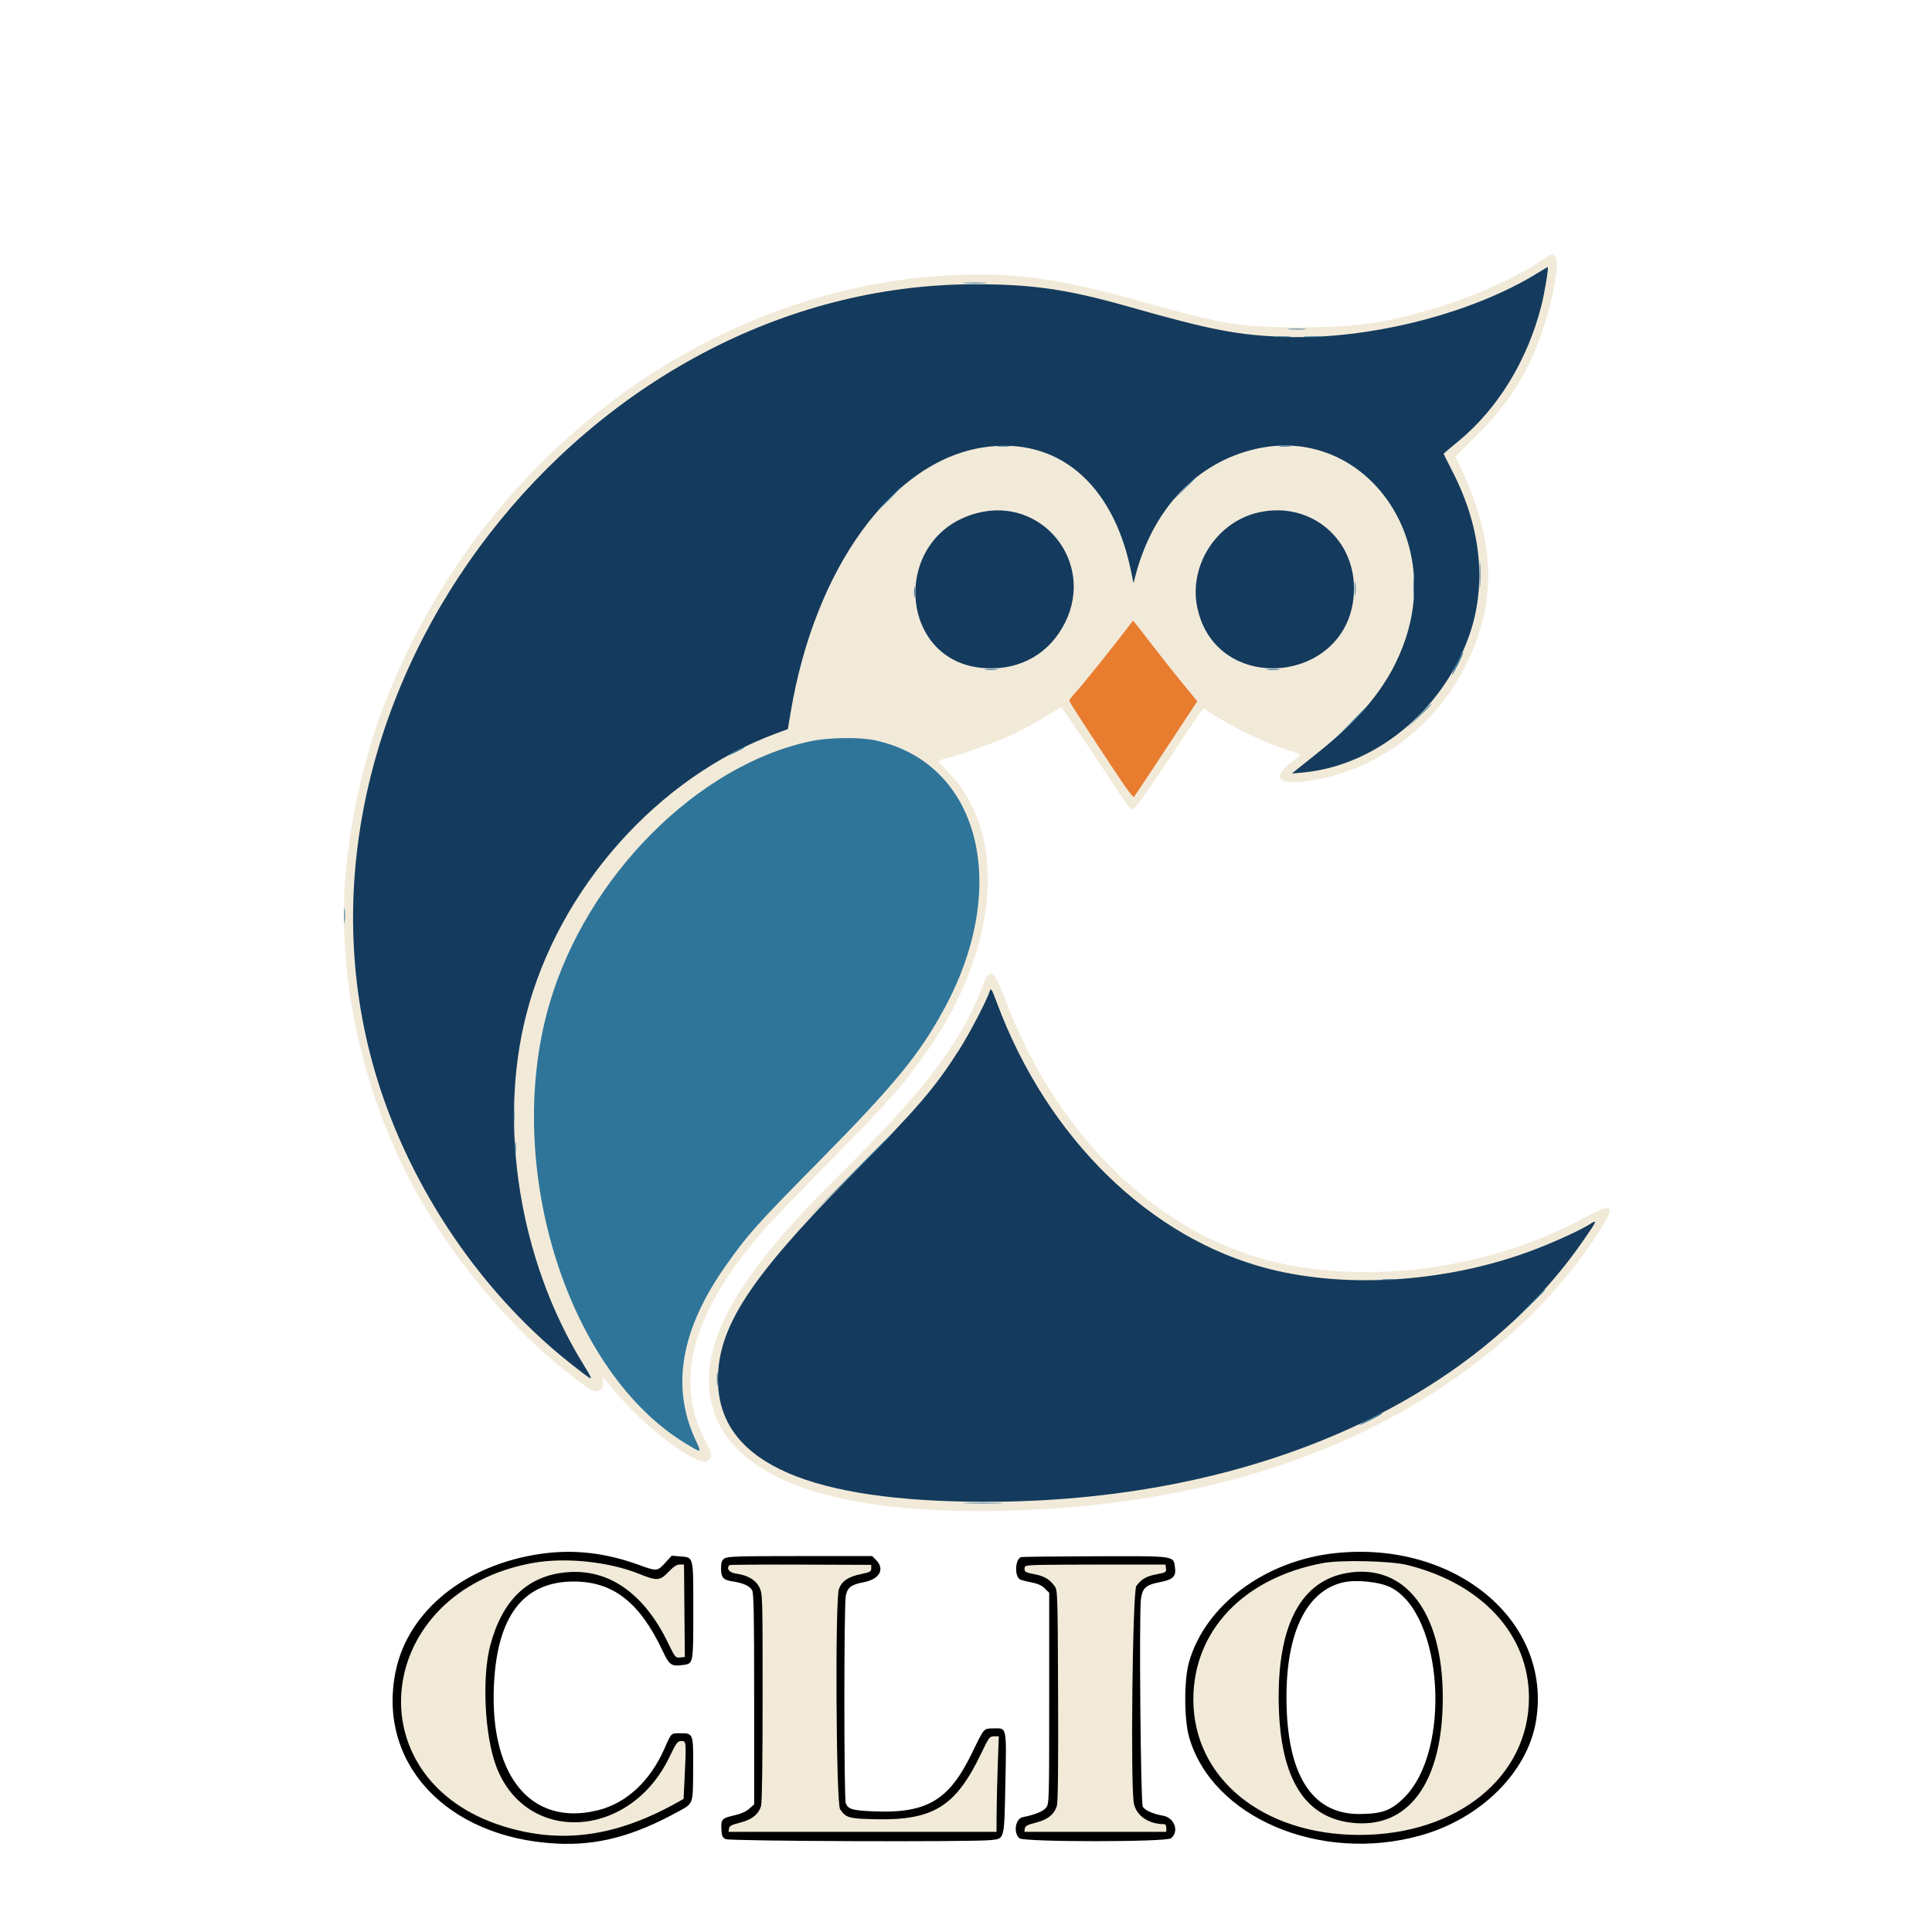
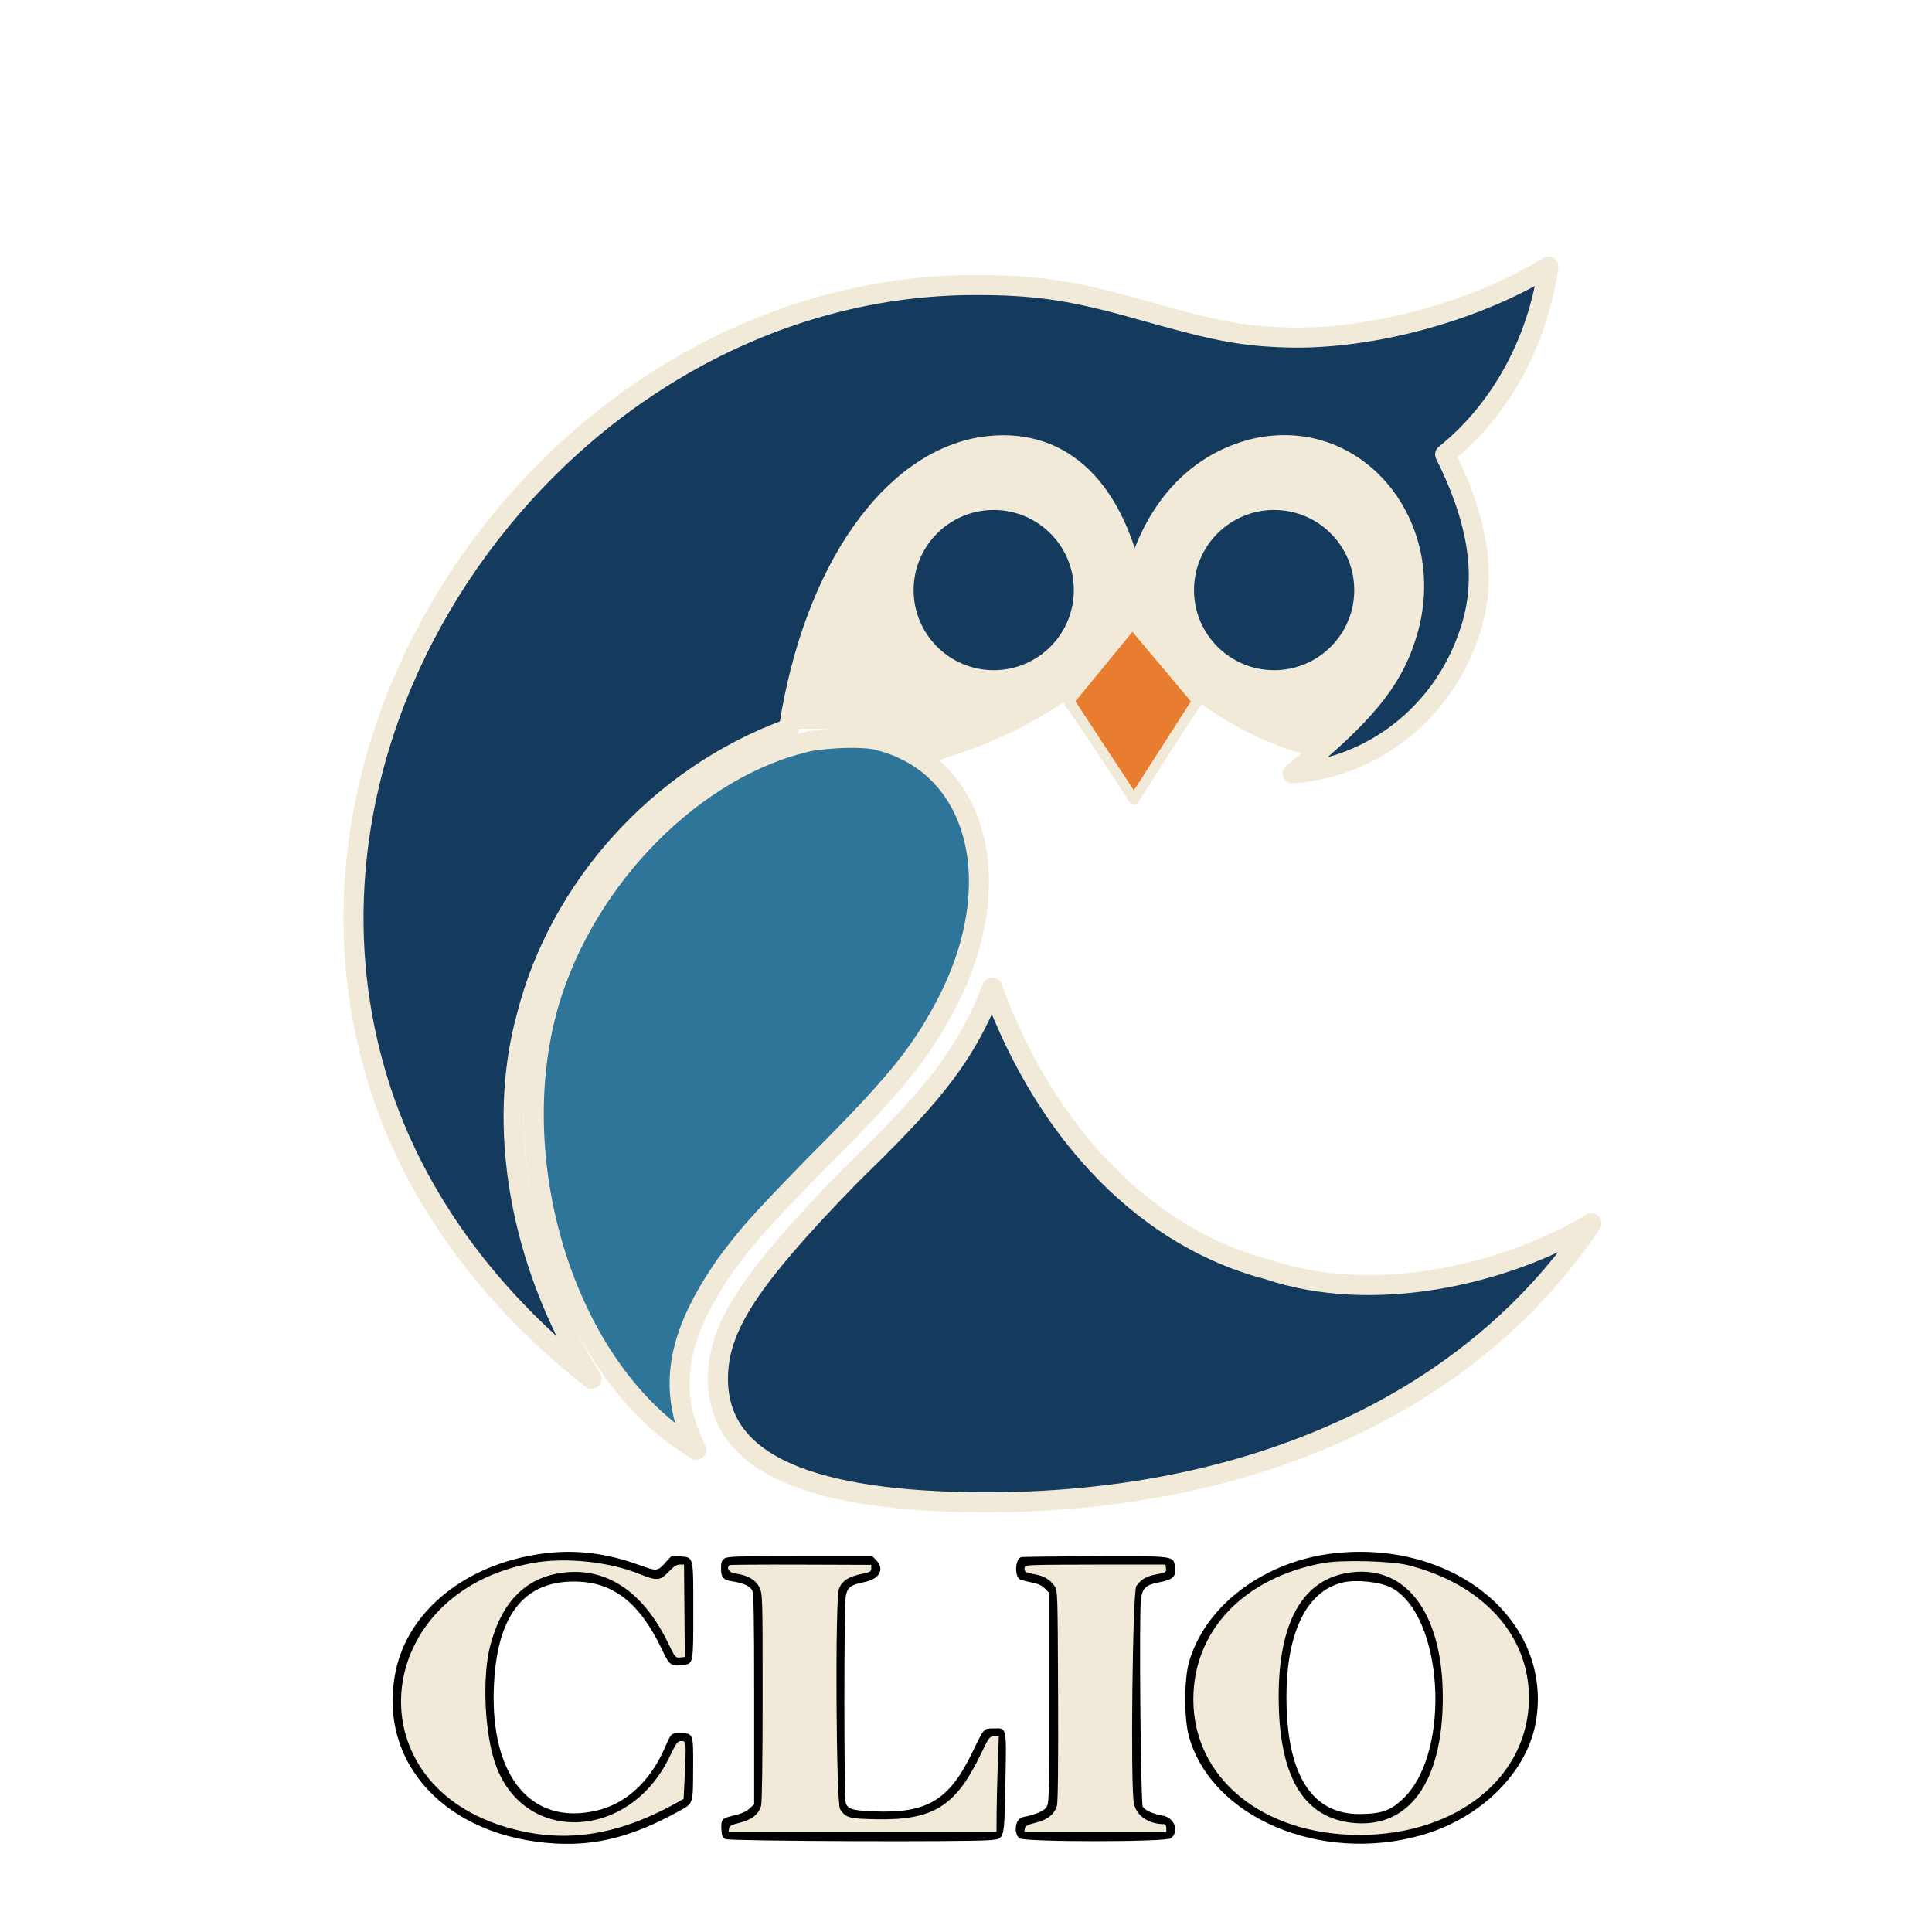
- <svg xmlns="http://www.w3.org/2000/svg" width="1024" height="1024" viewBox="0 0 1254 1254">
-   <path fill="#F2EAD9" fill-rule="evenodd" d="M 999 170.117 C 982.416 181.256, 951.096 194.735, 925 201.963 C 895.136 210.234, 877.750 212.443, 842.500 212.444 C 806.103 212.445, 793.211 210.405, 747 197.333 C 690.872 181.454, 662.135 177.037, 623.469 178.346 C 475.699 183.346, 336.666 276.896, 266.550 418.500 C 244.379 463.277, 231.951 504.687, 225.585 555 C 216.721 625.049, 233.050 705.896, 269.555 772.698 C 296.613 822.214, 340.522 872.399, 381.654 900.820 C 387.597 904.927, 392.462 902.867, 391.291 896.739 C 390.530 892.762, 390.874 893.048, 399.579 903.628 C 417.922 925.922, 452.690 952.209, 458.766 948.376 C 462.789 945.838, 462.681 944.283, 457.851 935.222 C 436.868 895.858, 449.605 850.690, 496.748 797.281 C 501.496 791.902, 520.033 772.650, 537.941 754.500 C 576.582 715.335, 587.438 703.029, 602.338 681.500 C 648.417 614.919, 654.068 542.128, 616.277 501.956 L 608.813 494.022 611.471 493.011 C 612.934 492.455, 614.474 492, 614.894 492 C 616.500 492, 636.920 485.147, 645.906 481.592 C 658.940 476.436, 668.127 471.651, 685.672 460.881 L 688.843 458.934 697.682 471.717 C 702.543 478.748, 709.767 489.450, 713.736 495.500 C 731.979 523.312, 733.546 525.500, 735.226 525.500 C 736.381 525.500, 744.091 514.763, 758.561 493 C 783.550 455.417, 780.657 459.266, 782.798 460.752 C 798.352 471.543, 824.560 484.074, 839.750 487.983 C 845.141 489.371, 845.085 489.586, 837.940 495 C 824.464 505.211, 830.399 510.173, 851.739 506.536 C 899.286 498.431, 938.324 466.258, 956.740 420 C 970.944 384.322, 968.870 349.817, 950.001 307.851 L 944.763 296.202 958.725 282.351 C 978.184 263.047, 990.006 244.879, 999.295 220 C 1007.550 197.892, 1012.967 168.912, 1009.340 166.259 C 1007.040 164.577, 1007.508 164.403, 999 170.117 M 640.858 633.713 C 640.022 634.696, 638.521 637.750, 637.521 640.500 C 624.798 675.490, 599.716 708.346, 542.477 765 C 482.649 824.218, 457.815 865.176, 460.321 900.500 C 464.358 957.418, 536.215 985.442, 664.611 980.171 C 791.780 974.951, 897.470 937.599, 975.919 870.150 C 997.522 851.576, 1017.423 829.456, 1033.185 806.500 C 1049.356 782.947, 1048.716 779.203, 1030.261 789.385 C 971.005 822.078, 894.972 833.760, 831.169 819.974 C 755.251 803.570, 688.797 741.117, 654.561 654 C 645.641 631.304, 644.430 629.511, 640.858 633.713" />
-   <path fill="#143B5D" fill-rule="evenodd" d="M 998 177.221 C 955.183 203.706, 888.350 220.593, 834 218.658 C 803.141 217.559, 786.378 214.320, 732.645 199.072 C 692.878 187.787, 670.399 184.500, 633 184.500 C 379.976 184.500, 175.782 447.992, 241.651 689.500 C 262.121 764.555, 309.279 836.458, 369.422 884.315 C 375.515 889.164, 381.322 893.586, 382.326 894.141 C 384.486 895.337, 384.087 894.456, 377.822 884.213 C 337.255 817.889, 323.176 730.200, 341.586 658.531 C 362.576 576.819, 427.050 504.328, 503.934 475.995 L 511.369 473.255 513.190 462.378 C 528.906 368.504, 579.147 299.391, 638.215 290.391 C 685.839 283.134, 722.073 313.199, 733.921 369.803 L 735.741 378.500 736.905 374 C 748.223 330.227, 776.910 300.001, 815.385 291.308 C 882.522 276.140, 936.042 344.620, 912.140 415.111 C 903 442.069, 885.995 464.069, 855.366 488.561 C 849.906 492.928, 843.877 497.756, 841.969 499.290 L 838.500 502.081 845.500 501.442 C 892.502 497.153, 935.979 461.596, 953.358 413.234 C 965.135 380.458, 961.589 343.022, 943.306 307.116 C 939.838 300.305, 937 294.632, 937 294.511 C 937 294.390, 941.261 290.785, 946.468 286.500 C 972.176 265.348, 991.445 233.886, 1000.484 198.302 C 1002.472 190.473, 1005.195 174.056, 1004.622 173.350 C 1004.555 173.267, 1001.575 175.009, 998 177.221 M 634.191 333.025 C 577.578 347.856, 582.367 430.872, 640 433.731 C 662.745 434.860, 681.491 423.980, 691.406 403.896 C 710.770 364.671, 676.313 321.990, 634.191 333.025 M 817.276 332.511 C 789.939 338.451, 771.437 366.859, 777.097 394.201 C 789.102 452.194, 875.753 444.239, 878.767 384.868 C 880.522 350.294, 851.025 325.178, 817.276 332.511 M 642.501 643.068 C 640.662 649.041, 629.347 670.757, 622.476 681.505 C 606.298 706.808, 595.767 719.027, 550.967 764.470 C 486.537 829.827, 466 861.485, 466 895.450 C 466 946.831, 519.274 972.886, 628 974.680 C 802.779 977.565, 951.615 914.655, 1027.115 805.981 C 1036.876 791.932, 1037.162 791.241, 1031.813 794.620 C 1025.973 798.309, 1010.851 805.306, 997.500 810.495 C 942.292 831.956, 875.838 836.929, 823.397 823.524 C 746.399 803.842, 679.784 738.665, 647.138 651.068 C 643.851 642.247, 643.135 641.011, 642.501 643.068" />
-   <path fill="#2F7599" fill-rule="evenodd" d="M 626.292 183.742 C 630.027 183.935, 635.877 183.934, 639.292 183.739 C 642.706 183.545, 639.650 183.387, 632.500 183.389 C 625.350 183.390, 622.556 183.550, 626.292 183.742 M 836.784 213.738 C 839.689 213.941, 844.189 213.939, 846.784 213.734 C 849.378 213.528, 847 213.363, 841.500 213.365 C 836 213.368, 833.878 213.536, 836.784 213.738 M 829.250 218.728 C 831.313 218.944, 834.688 218.944, 836.750 218.728 C 838.813 218.513, 837.125 218.336, 833 218.336 C 828.875 218.336, 827.188 218.513, 829.250 218.728 M 847.280 218.736 C 849.909 218.943, 853.959 218.940, 856.280 218.731 C 858.601 218.521, 856.450 218.352, 851.500 218.355 C 846.550 218.358, 844.651 218.530, 847.280 218.736 M 647.728 289.722 C 649.503 289.943, 652.653 289.946, 654.728 289.730 C 656.802 289.513, 655.350 289.333, 651.500 289.328 C 647.650 289.324, 645.952 289.501, 647.728 289.722 M 830.750 289.723 C 832.538 289.945, 835.462 289.945, 837.250 289.723 C 839.038 289.502, 837.575 289.320, 834 289.320 C 830.425 289.320, 828.962 289.502, 830.750 289.723 M 767.477 318.250 L 759.500 326.500 767.750 318.523 C 772.288 314.136, 776 310.424, 776 310.273 C 776 309.544, 774.885 310.588, 767.477 318.250 M 577 323.500 C 572.903 327.625, 569.775 331, 570.050 331 C 570.325 331, 573.903 327.625, 578 323.500 C 582.097 319.375, 585.225 316, 584.950 316 C 584.675 316, 581.097 319.375, 577 323.500 M 960.392 373 C 960.392 380.425, 960.549 383.462, 960.742 379.750 C 960.934 376.038, 960.934 369.962, 960.742 366.250 C 960.549 362.538, 960.392 365.575, 960.392 373 M 917.378 381 C 917.378 387.325, 917.541 389.913, 917.739 386.750 C 917.937 383.587, 917.937 378.413, 917.739 375.250 C 917.541 372.087, 917.378 374.675, 917.378 381 M 879.336 382 C 879.336 386.125, 879.513 387.813, 879.728 385.750 C 879.944 383.688, 879.944 380.313, 879.728 378.250 C 879.513 376.188, 879.336 377.875, 879.336 382 M 593.310 384.500 C 593.315 387.800, 593.502 389.029, 593.725 387.232 C 593.947 385.435, 593.943 382.735, 593.715 381.232 C 593.486 379.729, 593.304 381.200, 593.310 384.500 M 945.710 430.535 C 943.679 434.641, 942.232 438, 942.496 438 C 943.164 438, 950.212 423.878, 949.766 423.433 C 949.567 423.233, 947.742 426.430, 945.710 430.535 M 639.728 434.722 C 641.503 434.943, 644.653 434.946, 646.728 434.730 C 648.802 434.513, 647.350 434.333, 643.500 434.328 C 639.650 434.324, 637.952 434.501, 639.728 434.722 M 822.728 434.722 C 824.503 434.943, 827.653 434.946, 829.728 434.730 C 831.802 434.513, 830.350 434.333, 826.500 434.328 C 822.650 434.324, 820.952 434.501, 822.728 434.722 M 920.477 465.250 L 912.500 473.500 920.750 465.523 C 925.288 461.136, 929 457.424, 929 457.273 C 929 456.544, 927.885 457.588, 920.477 465.250 M 876.479 469.250 L 867.500 478.500 876.750 469.521 C 885.341 461.181, 886.455 460, 885.729 460 C 885.580 460, 881.418 464.163, 876.479 469.250 M 526.387 481.057 C 452.461 496.592, 380.312 569.315, 356.381 652.418 C 326.134 757.457, 368.628 891.958, 446.558 937.844 C 455.627 943.184, 455.470 943.298, 451.344 934.369 C 435.385 899.827, 441.984 862.576, 471.424 821.012 C 485.633 800.952, 490.869 795.097, 530.924 754.481 C 581.169 703.531, 596.954 684.270, 613.264 654 C 656.272 574.183, 635.441 494.867, 567.685 480.450 C 557.924 478.373, 537.748 478.670, 526.387 481.057 M 476.750 487.566 C 474.137 488.926, 472 490.262, 472 490.536 C 472 490.982, 481.900 486.306, 482.917 485.380 C 484.155 484.251, 480.901 485.405, 476.750 487.566 M 223.343 594.500 C 223.346 598.900, 223.522 600.576, 223.733 598.224 C 223.945 595.872, 223.942 592.272, 223.727 590.224 C 223.512 588.176, 223.339 590.100, 223.343 594.500 M 333.336 724 C 333.336 728.125, 333.513 729.813, 333.728 727.750 C 333.944 725.688, 333.944 722.313, 333.728 720.250 C 333.513 718.188, 333.336 719.875, 333.336 724 M 549.493 765.250 L 521.500 793.500 549.750 765.507 C 565.288 750.110, 578 737.398, 578 737.257 C 578 736.550, 575.508 738.997, 549.493 765.250 M 334.320 745 C 334.320 748.575, 334.502 750.038, 334.723 748.250 C 334.945 746.462, 334.945 743.538, 334.723 741.750 C 334.502 739.962, 334.320 741.425, 334.320 745 M 897.750 830.723 C 899.538 830.945, 902.462 830.945, 904.250 830.723 C 906.038 830.502, 904.575 830.320, 901 830.320 C 897.425 830.320, 895.962 830.502, 897.750 830.723 M 991.483 848.250 L 980.500 859.500 991.750 848.517 C 1002.199 838.316, 1003.454 837, 1002.733 837 C 1002.586 837, 997.524 842.063, 991.483 848.250 M 465.336 895 C 465.336 899.125, 465.513 900.813, 465.728 898.750 C 465.944 896.688, 465.944 893.313, 465.728 891.250 C 465.513 889.188, 465.336 890.875, 465.336 895 M 889 921 C 884.875 923.146, 881.849 924.923, 882.275 924.951 C 883.338 925.018, 897 918.094, 897 917.487 C 897 916.812, 897.329 916.668, 889 921 M 627.250 975.746 C 633.163 975.923, 642.837 975.923, 648.750 975.746 C 654.663 975.569, 649.825 975.425, 638 975.425 C 626.175 975.425, 621.337 975.569, 627.250 975.746" />
-   <path fill="#E87C2F" fill-rule="evenodd" d="M 730.964 408.640 C 722.080 420.342, 702.556 444.613, 698.330 449.207 C 695.948 451.796, 694 454.296, 694 454.763 C 694 455.554, 706.747 475.217, 726.766 505.307 C 731.452 512.351, 735.617 517.751, 736.021 517.307 C 736.425 516.863, 745.835 502.698, 756.932 485.829 L 777.109 455.159 767.795 443.829 C 762.672 437.598, 754.342 427.100, 749.283 420.500 C 744.225 413.900, 739.035 407.213, 737.749 405.640 L 735.413 402.780 730.964 408.640" />
+ <svg xmlns="http://www.w3.org/2000/svg" width="1024" height="1024" viewBox="0 0 1254 1254" shape-rendering="geometricPrecision">
+   <g stroke-linecap="round">
+     <path fill="#F2EAD9" d="M512 473 C528 369 579 299 638 290  C686 283 722 313 736 379 C748 330 777 300 815 291  C883 276 936 345 912 415 C903 442 886 464 839 502  L845 489 C823 483 799 471 780 457 L736 522 L690 456  C663 474 635 486 607 494 C579 472 546 473 512 473Z" />
+     <path fill="#143B5D" stroke="#F2EAD9" stroke-width="13" stroke-linejoin="round" d="M1005 173  C960 201 891 221 834 219 C803 218 786 214 733 199  C693 188 670 185 633 185 C380 185 176 448 242 690  C262 765 310 837 384 895 C337 819 322 731 342 659  C363 577 427 504 512 473 C528 369 579 299 638 290  C686 283 722 313 736 379 C748 330 777 300 815 291  C883 276 936 345 912 415 C903 442 886 464 839 502  C892 498 936 462 953 413 C965 380 962 343 938 295  C973 267 998 223 1005 173Z" />
+     <path fill="#143B5D" stroke="#F2EAD9" stroke-width="13" stroke-linejoin="round" d="M644 641 C625 690 600 716 551 764  C487 830 466 861 466 895 C466 947 519 973 628 975  C803 978 952 915 1033 794 C976 828 891 847 823 824  C746 804 680 739 644 641Z" />
+     <path fill="#2F7599" stroke="#F2EAD9" stroke-width="13" stroke-linejoin="round" d="M526 481 C452 497 380 569 356 652  C326 757 369 892 452 941 C431 899 442 863 471 821  C486 801 491 795 531 754 C581 704 597 684 613 654  C656 574 635 495 568 480 C558 478 538 479 526 481Z" />
+     <circle fill="#143B5D" cx="645" cy="383" r="52" />
+     <circle fill="#143B5D" cx="827" cy="383" r="52" />
+     <path fill="#E87C2F" stroke="#F2EAD9" stroke-width="6.5" stroke-linejoin="round" d="M735 405L777 455L736 519L694 455Z" />
+   </g>
  <path fill="#000000" fill-rule="evenodd" d="M 351.500 1008.476 C 302.246 1015.390, 264.966 1045.405, 256.833 1084.695 C 244.522 1144.169, 289.857 1192.862, 361.019 1196.599 C 387.710 1198.001, 411.185 1191.823, 440.479 1175.688 C 450.203 1170.333, 449.774 1171.624, 449.900 1147.321 C 450.017 1124.965, 450.030 1125, 441.488 1125 C 435.446 1125, 435.766 1124.694, 431.426 1134.631 C 422.070 1156.055, 406.645 1170.393, 387.994 1175.001 C 343.448 1186.008, 316.194 1150.793, 320.934 1088.351 C 324.074 1046.976, 341.179 1026.466, 372.500 1026.518 C 398.043 1026.561, 415.292 1040.079, 430.206 1071.742 C 434.485 1080.826, 435.759 1081.698, 443.275 1080.690 C 450.085 1079.777, 450 1080.222, 450 1045.500 C 450 1009.611, 450.314 1010.939, 441.655 1010.221 L 436.010 1009.753 431.642 1014.510 C 426.655 1019.942, 426.339 1019.964, 414.500 1015.666 C 393.006 1007.863, 372.521 1005.525, 351.500 1008.476 M 866.759 1008.085 C 821.178 1012.907, 782.434 1041.710, 771.773 1078.701 C 768.466 1090.176, 768.488 1115.873, 771.814 1127.500 C 786.751 1179.700, 856.932 1209.536, 922 1191.347 C 961.278 1180.368, 991.635 1150.155, 997.038 1116.667 C 1007.437 1052.200, 944.625 999.848, 866.759 1008.085 M 470.223 1011.557 C 468.443 1012.803, 468 1014.084, 468 1017.985 C 468 1023.977, 469.414 1025.536, 475.700 1026.474 C 482.338 1027.465, 486.599 1029.409, 488.170 1032.165 C 489.241 1034.046, 489.500 1047.798, 489.500 1102.832 L 489.500 1171.165 486.351 1173.977 C 484.269 1175.838, 480.917 1177.312, 476.450 1178.331 C 468.548 1180.133, 467.894 1180.861, 468.240 1187.476 C 468.458 1191.646, 468.904 1192.655, 471 1193.711 C 473.706 1195.074, 630.427 1195.656, 642.929 1194.350 C 652.168 1193.384, 651.787 1194.843, 652.557 1157.500 C 653.321 1120.421, 653.580 1121.658, 645.096 1121.849 C 638.200 1122.005, 639.130 1120.944, 630.680 1138.278 C 615.835 1168.728, 601.444 1177.160, 566.827 1175.690 C 553.224 1175.113, 550.439 1174.285, 548.952 1170.374 C 547.753 1167.220, 547.749 1042.250, 548.948 1036.036 C 550.051 1030.320, 552.344 1028.539, 560.602 1026.981 C 570.936 1025.031, 574.537 1018.446, 568.545 1012.455 L 566.091 1010 519.268 1010 C 478.508 1010, 472.157 1010.202, 470.223 1011.557 M 662.807 1010.678 C 658.908 1011.706, 658.306 1023.086, 662.042 1025.135 C 662.844 1025.574, 666.171 1026.448, 669.437 1027.077 C 673.623 1027.882, 676.202 1029.048, 678.187 1031.033 L 681 1033.846 681 1102.288 C 681 1169.697, 680.969 1170.769, 678.957 1173.328 C 677.085 1175.707, 671.716 1177.888, 663.877 1179.451 C 659.031 1180.418, 657.566 1189.733, 661.717 1193.181 C 664.724 1195.678, 756.950 1195.670, 760.034 1193.173 C 765.595 1188.671, 762.331 1179.730, 754.661 1178.453 C 748.413 1177.413, 743.089 1175.017, 741.721 1172.630 C 740.379 1170.289, 739.298 1048.335, 740.529 1038.116 C 741.405 1030.842, 743.757 1028.650, 752.444 1027.011 C 761.195 1025.359, 763.439 1023.306, 762.679 1017.644 C 761.608 1009.656, 763.857 1009.985, 711.139 1010.116 C 685.488 1010.180, 663.738 1010.433, 662.807 1010.678 M 871.618 1027.112 C 848.180 1032.615, 835 1059.389, 835 1101.500 C 835 1151.609, 851.285 1177.639, 882.500 1177.424 C 897.138 1177.324, 903.059 1175.118, 911.583 1166.588 C 942.242 1135.908, 936.628 1047.890, 902.900 1030.448 C 895.696 1026.723, 880.280 1025.079, 871.618 1027.112" />
  <path fill="#F2EAD9" fill-rule="evenodd" d="M 346 1014.445 C 242.554 1032.982, 228.742 1154.825, 326.626 1185.355 C 364.268 1197.095, 399.711 1192.250, 439.604 1169.910 L 443.709 1167.611 444.354 1154.148 C 445.492 1130.420, 445.455 1129.993, 442.250 1130.042 C 439.755 1130.080, 439.021 1131.075, 434.323 1140.792 C 408.539 1194.130, 341.146 1197.444, 322.016 1146.314 C 314.516 1126.268, 312.722 1088.463, 318.286 1067.696 C 326.163 1038.294, 342.653 1022.646, 368.038 1020.487 C 395.212 1018.176, 418.063 1034.200, 433.692 1066.527 C 438.172 1075.793, 438.422 1076.093, 441.411 1075.801 L 444.500 1075.500 444.237 1045.500 L 443.973 1015.500 441.237 1015.486 C 439.266 1015.476, 437.224 1016.805, 433.940 1020.236 C 428.310 1026.116, 426.471 1026.243, 414.833 1021.550 C 395.110 1013.597, 366.951 1010.690, 346 1014.445 M 858.597 1014.550 C 807.164 1024.207, 774.601 1058.483, 774.568 1103 C 774.530 1154.190, 819.665 1191.014, 882.426 1190.996 C 945.764 1190.978, 992.334 1153.287, 992.388 1102 C 992.432 1061.073, 962.064 1027.894, 913.500 1015.809 C 902.624 1013.102, 870.260 1012.360, 858.597 1014.550 M 473.475 1015.858 C 471.237 1018.096, 473.285 1020.767, 477.702 1021.373 C 485.373 1022.424, 490.580 1025.500, 492.940 1030.376 C 494.957 1034.543, 495 1036.018, 494.994 1101.566 C 494.991 1142.566, 494.606 1169.878, 494.001 1172.057 C 492.475 1177.550, 488.033 1181.105, 480.257 1183.055 C 474.801 1184.424, 473.438 1185.160, 473.180 1186.875 L 472.861 1189 559.827 1189 L 646.792 1189 646.892 1175.750 C 646.947 1168.463, 647.285 1154.513, 647.643 1144.750 L 648.293 1127 645.235 1127 C 642.321 1127, 641.916 1127.546, 636.589 1138.623 C 620.328 1172.440, 605.741 1181.541, 568.953 1180.823 C 550.981 1180.472, 548.955 1179.913, 545.264 1174.281 C 542.665 1170.315, 541.989 1037.983, 544.534 1031.290 C 546.511 1026.091, 550.659 1023.353, 559.205 1021.606 C 564.748 1020.474, 565.499 1020.044, 565.491 1018.011 L 565.483 1015.701 519.716 1015.542 C 494.545 1015.455, 473.736 1015.597, 473.475 1015.858 M 672.750 1015.792 C 665.488 1016.066, 665 1016.225, 665 1018.313 C 665 1020.252, 665.806 1020.696, 671.192 1021.719 C 677.755 1022.966, 681.084 1024.893, 684.438 1029.384 C 686.467 1032.101, 686.504 1033.245, 686.777 1100.116 C 686.954 1143.675, 686.691 1169.435, 686.043 1171.841 C 684.515 1177.513, 680.131 1181.080, 672.257 1183.055 C 666.801 1184.424, 665.438 1185.160, 665.180 1186.875 L 664.861 1189 710.930 1189 L 757 1189 757 1186.500 C 757 1184.982, 756.430 1184, 755.549 1184 C 745.597 1184, 737.716 1178.640, 735.992 1170.699 C 733.678 1160.036, 735.093 1032.691, 737.562 1029.384 C 740.921 1024.886, 744.151 1023.037, 750.809 1021.798 C 756.719 1020.699, 757.079 1020.475, 756.799 1018.064 L 756.500 1015.500 718.500 1015.500 C 697.600 1015.500, 677.013 1015.631, 672.750 1015.792 M 874 1021.035 C 844.979 1026.189, 829.890 1053.718, 829.944 1101.408 C 830.003 1152.105, 845.382 1179.023, 876.560 1183.002 C 914.054 1187.787, 936.569 1157.158, 936.470 1101.500 C 936.371 1046.033, 911.757 1014.328, 874 1021.035" />
</svg>
